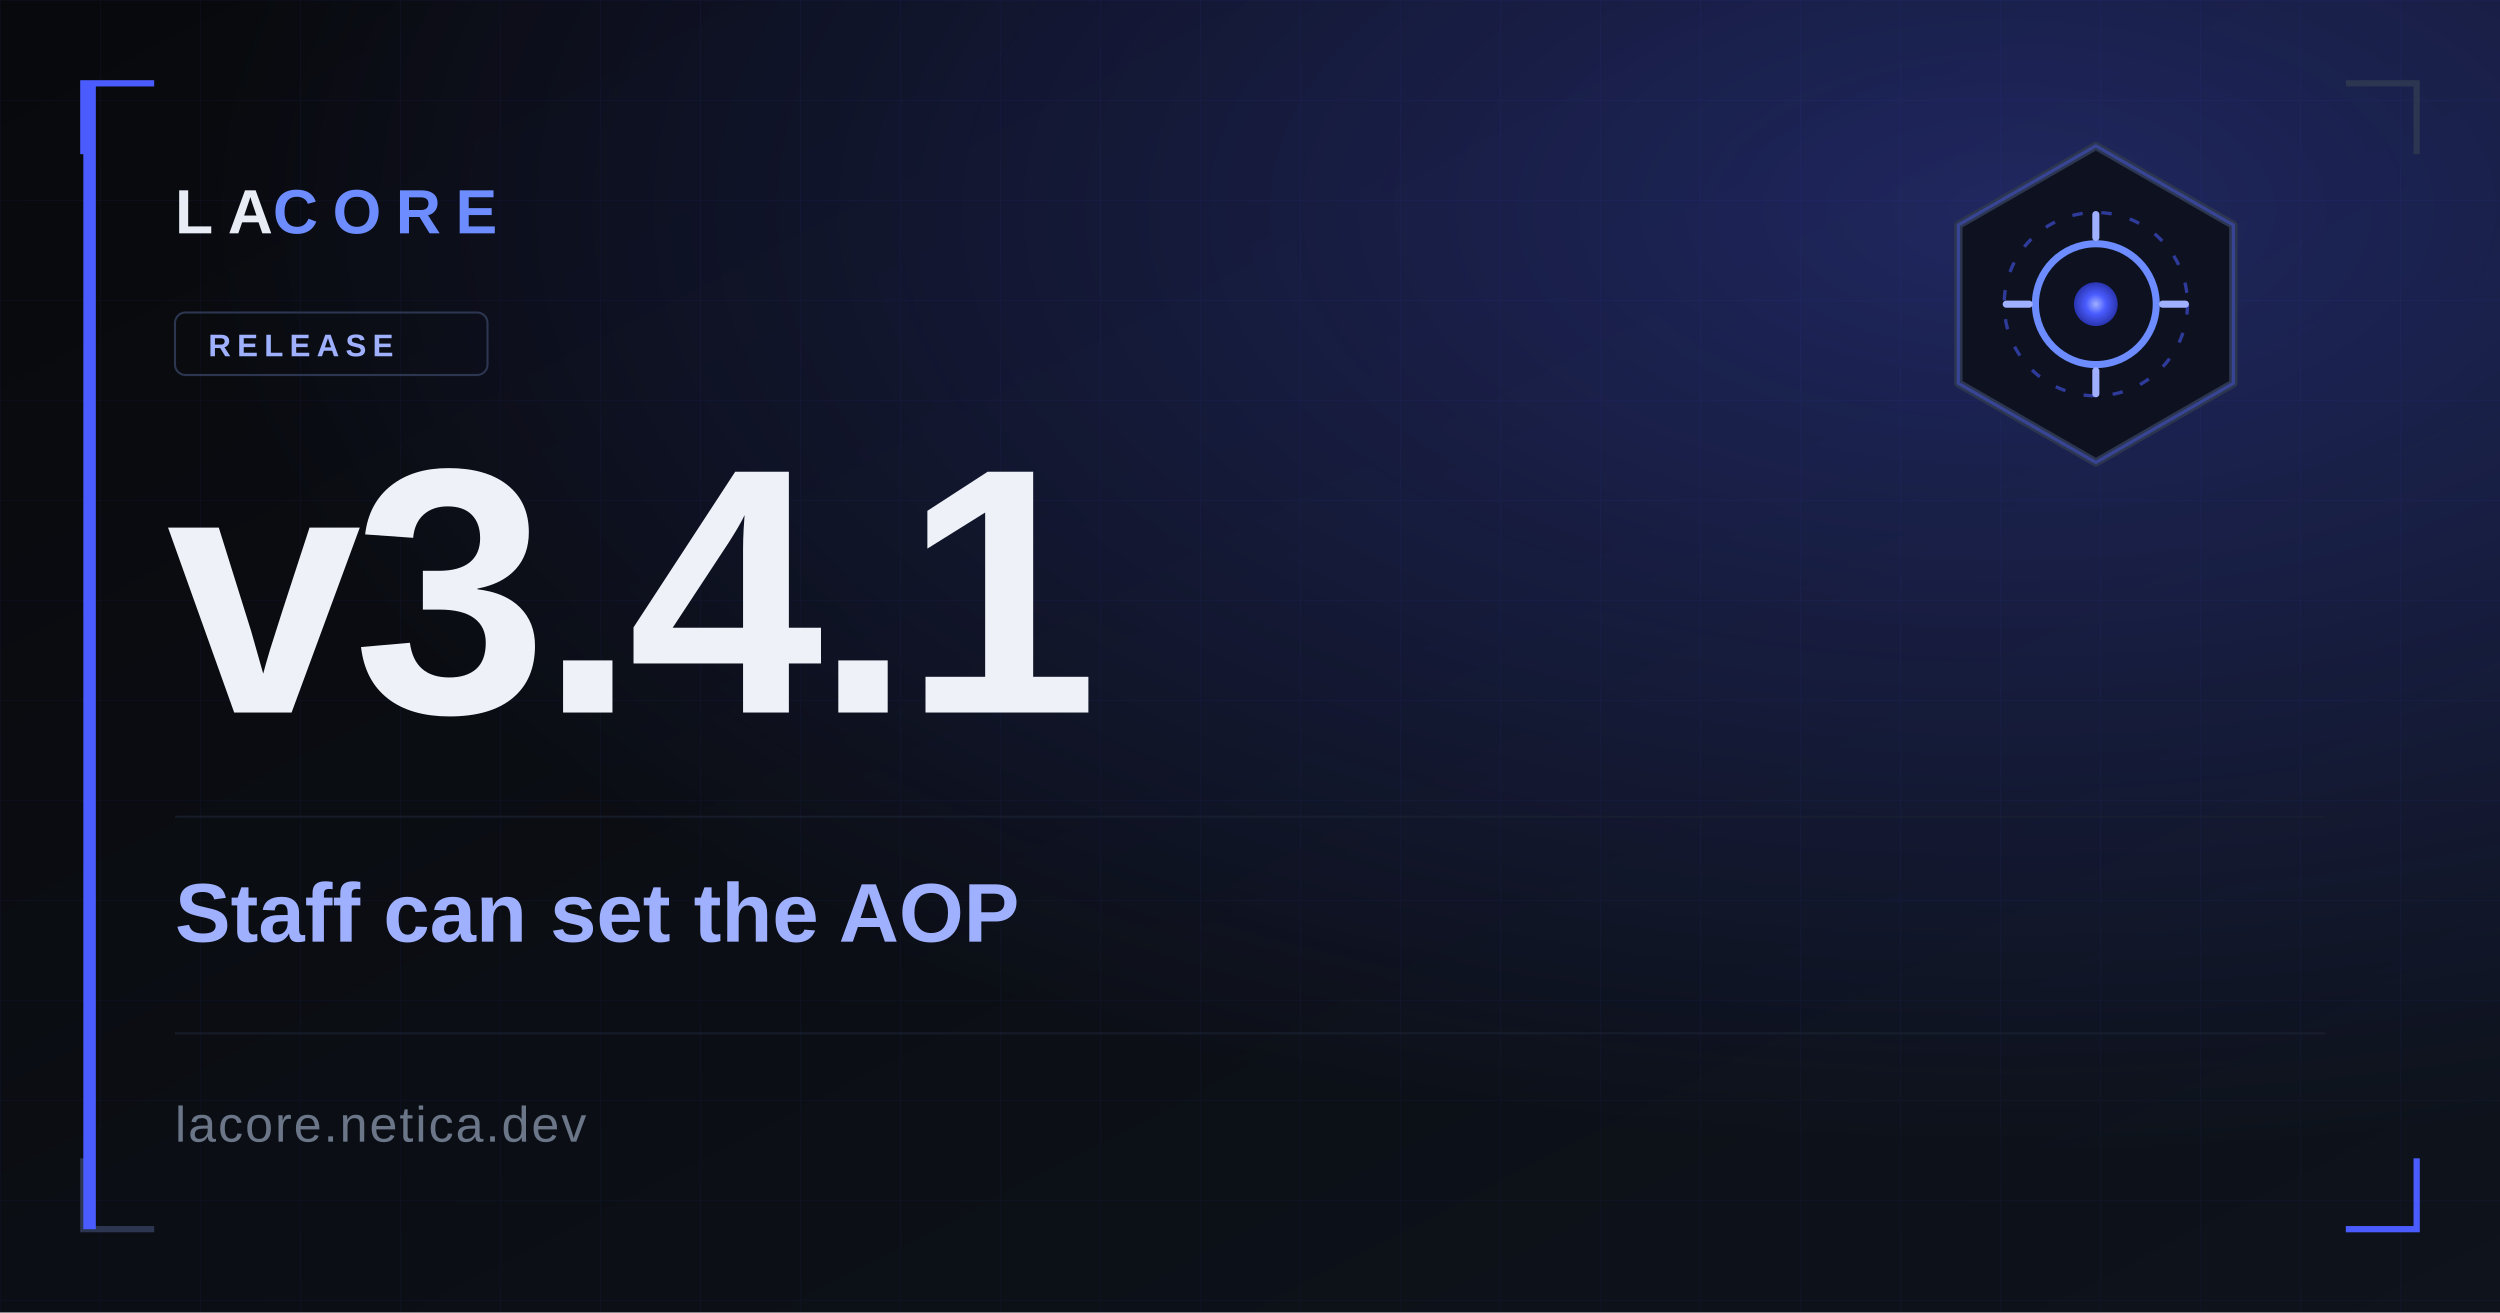
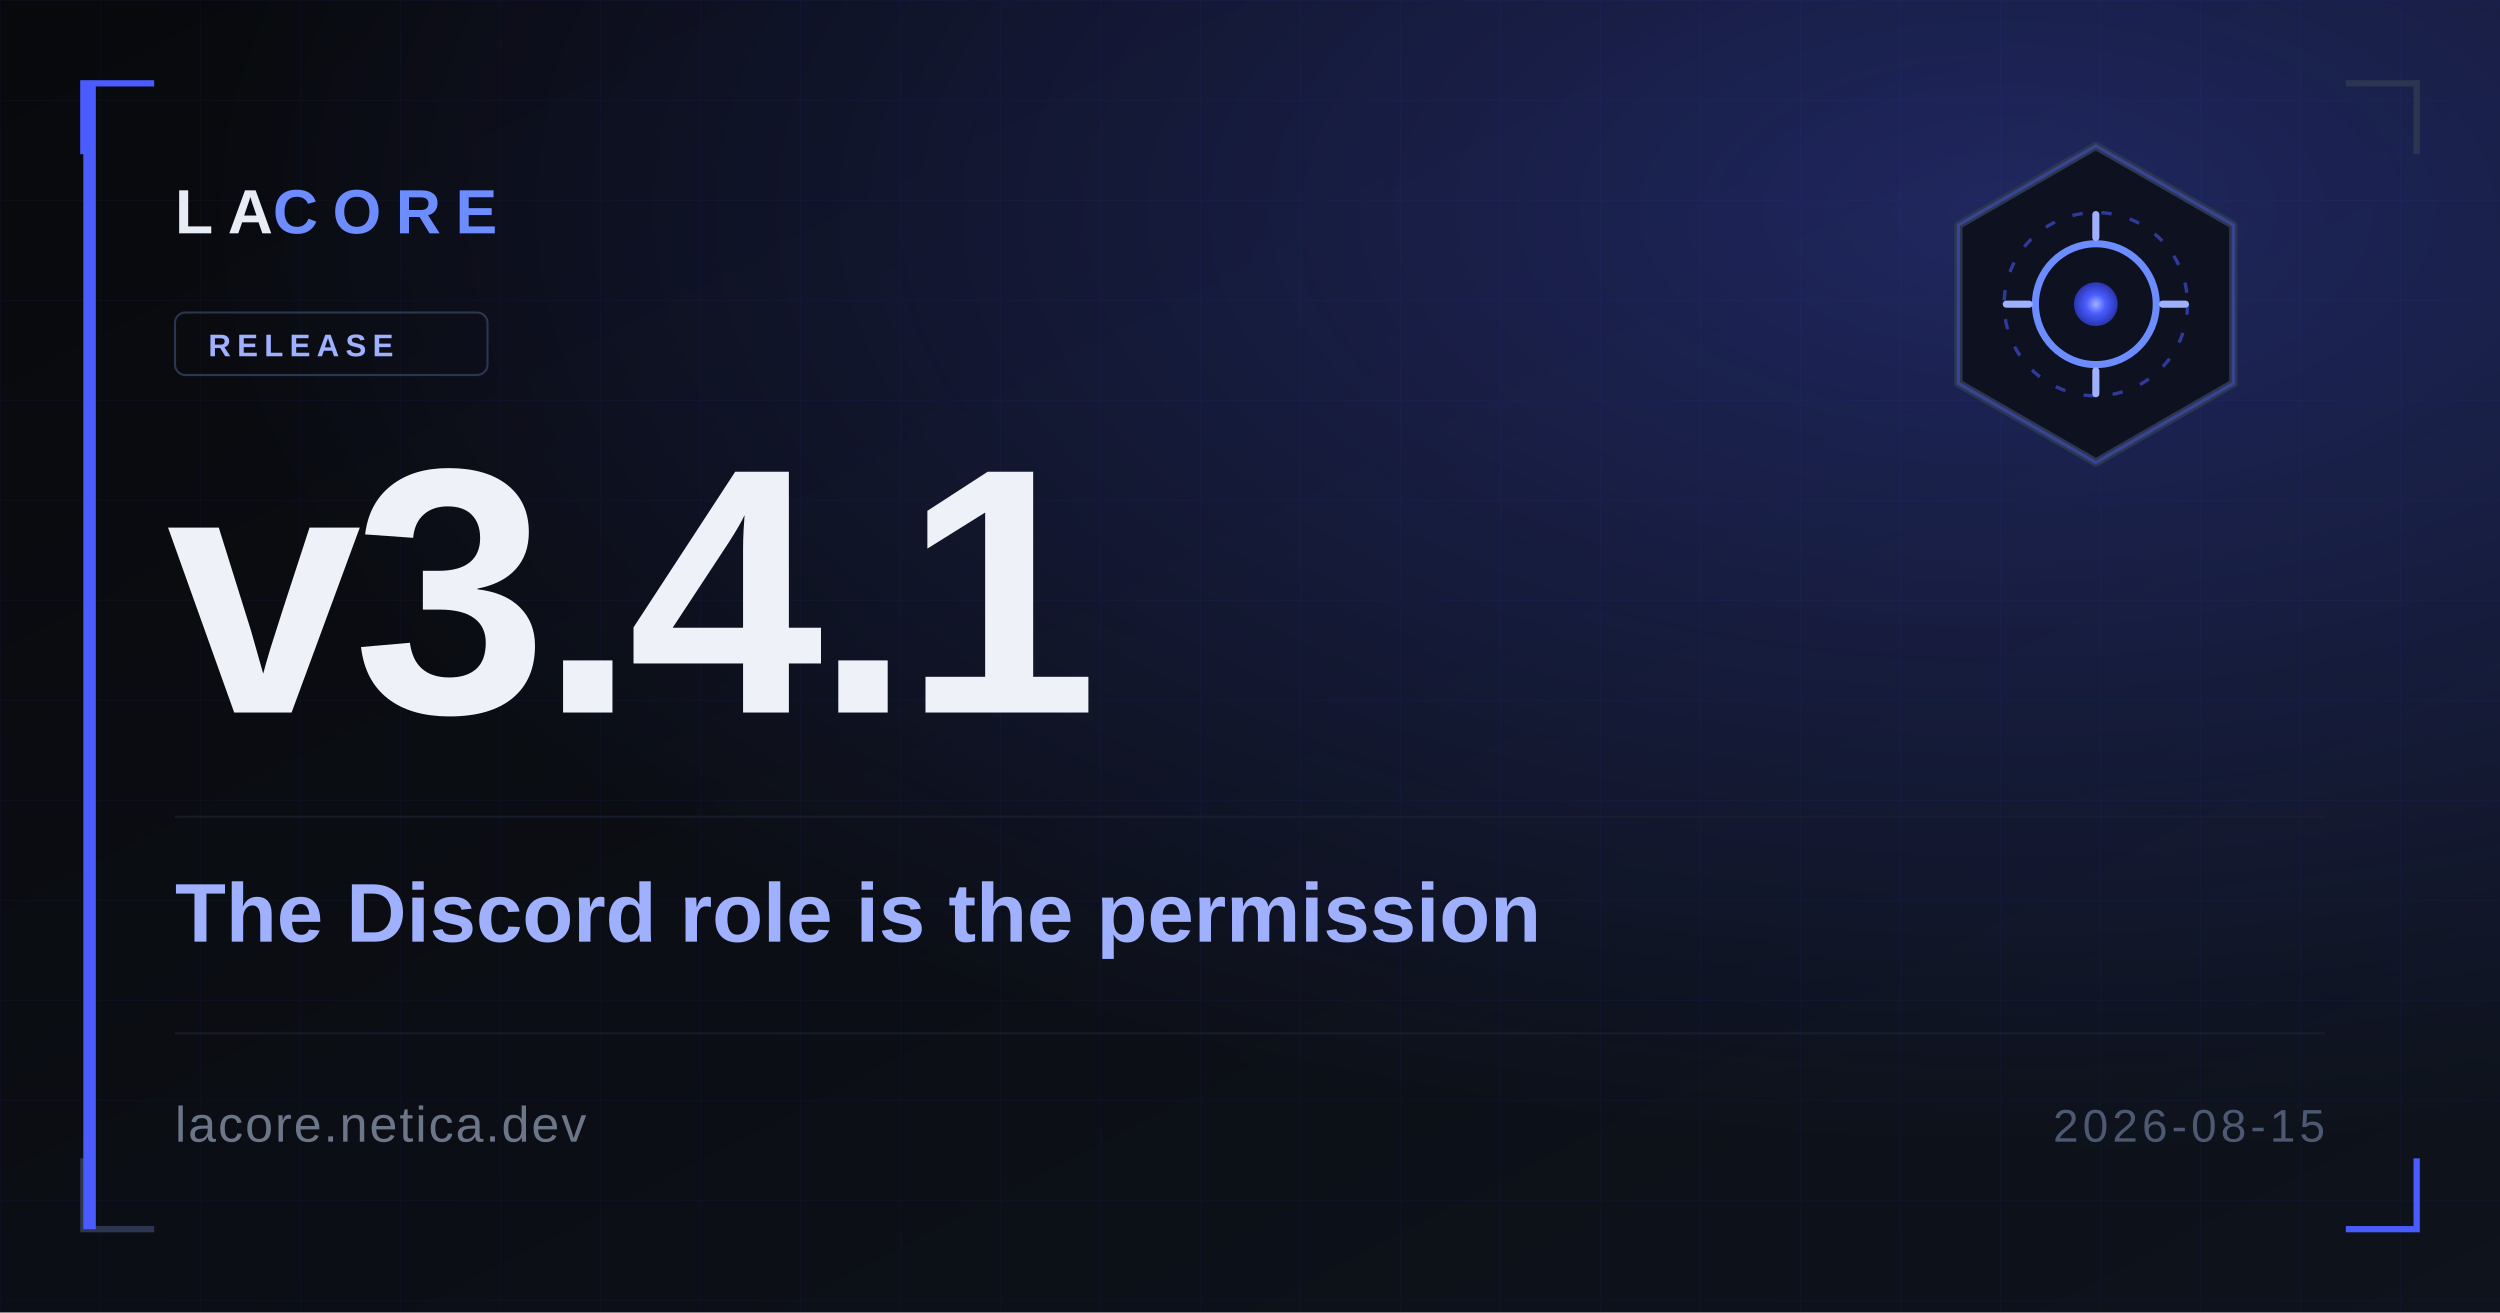
<svg xmlns="http://www.w3.org/2000/svg" viewBox="0 0 1200 630" font-family="'Chakra Petch', 'Segoe UI', system-ui, -apple-system, Arial, sans-serif">
  <defs>
    <linearGradient id="bg" x1="0" y1="0" x2="1" y2="1">
      <stop offset="0" stop-color="#08090c" />
      <stop offset="1" stop-color="#0e131c" />
    </linearGradient>
    <radialGradient id="glow" cx="0.8" cy="0.16" r="0.72">
      <stop offset="0" stop-color="#4a5cff" stop-opacity="0.32" />
      <stop offset="1" stop-color="#4a5cff" stop-opacity="0" />
    </radialGradient>
    <radialGradient id="core" cx="0.5" cy="0.5" r="0.5">
      <stop offset="0" stop-color="#9fb0ff" />
      <stop offset="0.45" stop-color="#4a5cff" />
      <stop offset="1" stop-color="#2a35b0" />
    </radialGradient>
    <pattern id="grid" width="48" height="48" patternUnits="userSpaceOnUse">
      <path d="M48 0H0V48" fill="none" stroke="#4a5cff" stroke-opacity="0.05" stroke-width="1" />
    </pattern>
  </defs>
  <rect width="1200" height="630" fill="url(#bg)" />
  <rect width="1200" height="630" fill="url(#grid)" />
  <rect width="1200" height="630" fill="url(#glow)" />
  <g stroke="#4a5cff" stroke-width="3" fill="none">
    <path d="M40 74 V40 H74" />
    <path d="M1160 556 V590 H1126" />
  </g>
  <g stroke="#2c3650" stroke-width="3" fill="none">
    <path d="M1160 74 V40 H1126" />
    <path d="M40 556 V590 H74" />
  </g>
  <rect x="40" y="40" width="6" height="550" fill="#4a5cff" />
  <g transform="translate(1006 150)">
    <g transform="translate(-90 -90)">
      <polygon points="90,10 156,48 156,124 90,162 24,124 24,48" fill="#0e1220" stroke="#2c3650" stroke-width="4" stroke-linejoin="round" />
      <polygon points="90,10 156,48 156,124 90,162 24,124 24,48" fill="none" stroke="#4a5cff" stroke-width="1.5" stroke-linejoin="round" opacity="0.4" />
      <circle cx="90" cy="86" r="44" fill="none" stroke="#4a5cff" stroke-width="1.6" stroke-dasharray="5 9" opacity="0.55" />
      <circle cx="90" cy="86" r="29" fill="none" stroke="#6c8cff" stroke-width="3.4" />
      <circle cx="90" cy="86" r="10.5" fill="url(#core)" />
      <g stroke="#9fb0ff" stroke-width="3.4" stroke-linecap="round">
        <line x1="90" y1="43" x2="90" y2="54" />
        <line x1="90" y1="118" x2="90" y2="129" />
        <line x1="47" y1="86" x2="58" y2="86" />
        <line x1="122" y1="86" x2="133" y2="86" />
      </g>
    </g>
  </g>
  <g stroke="#1a2131" stroke-width="1" opacity="0.7">
    <line x1="84" y1="392" x2="1116" y2="392" />
    <line x1="84" y1="496" x2="1116" y2="496" />
  </g>
  <text x="84" y="112" fill="#e7ecf5" font-size="30" font-weight="700" letter-spacing="7">LA<tspan fill="#6c8cff">CORE</tspan>
  </text>
  <g>
    <rect x="84" y="150" width="150" height="30" rx="5" fill="none" stroke="#2c3650" />
    <text x="100" y="171" fill="#9fb0ff" font-size="15" font-weight="700" letter-spacing="3">RELEASE</text>
  </g>
  <text x="80" y="342" fill="#eef2f8" font-size="168" font-weight="700" letter-spacing="-4">v3.4.1</text>
-   <text x="84" y="452" fill="#9fb0ff" font-size="40" font-weight="600">Staff can set the AOP</text>
+   <text x="84" y="452" fill="#9fb0ff" font-size="40" font-weight="600">The Discord role is the permission</text>
  <text x="84" y="548" fill="#6b7689" font-size="24" font-weight="500" letter-spacing="1">lacore.netica.dev</text>
-   <text x="1116" y="548" fill="#4d5872" font-size="22" font-weight="500" letter-spacing="2" text-anchor="end" />
+   <text x="1116" y="548" fill="#4d5872" font-size="22" font-weight="500" letter-spacing="2" text-anchor="end">2026-08-15</text>
</svg>
